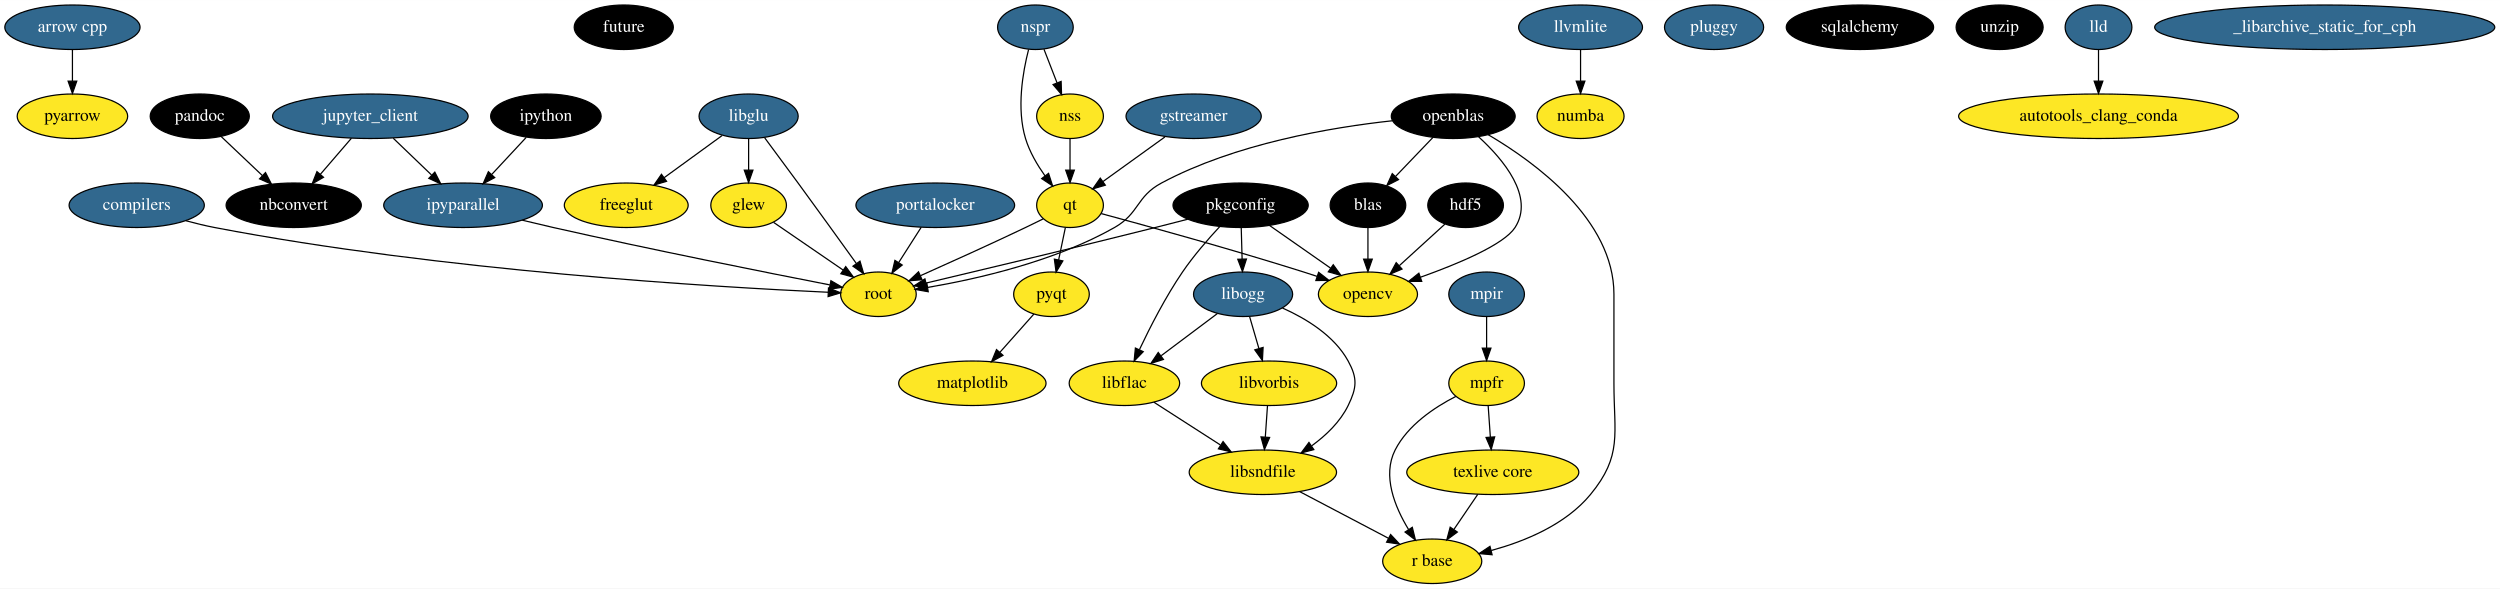
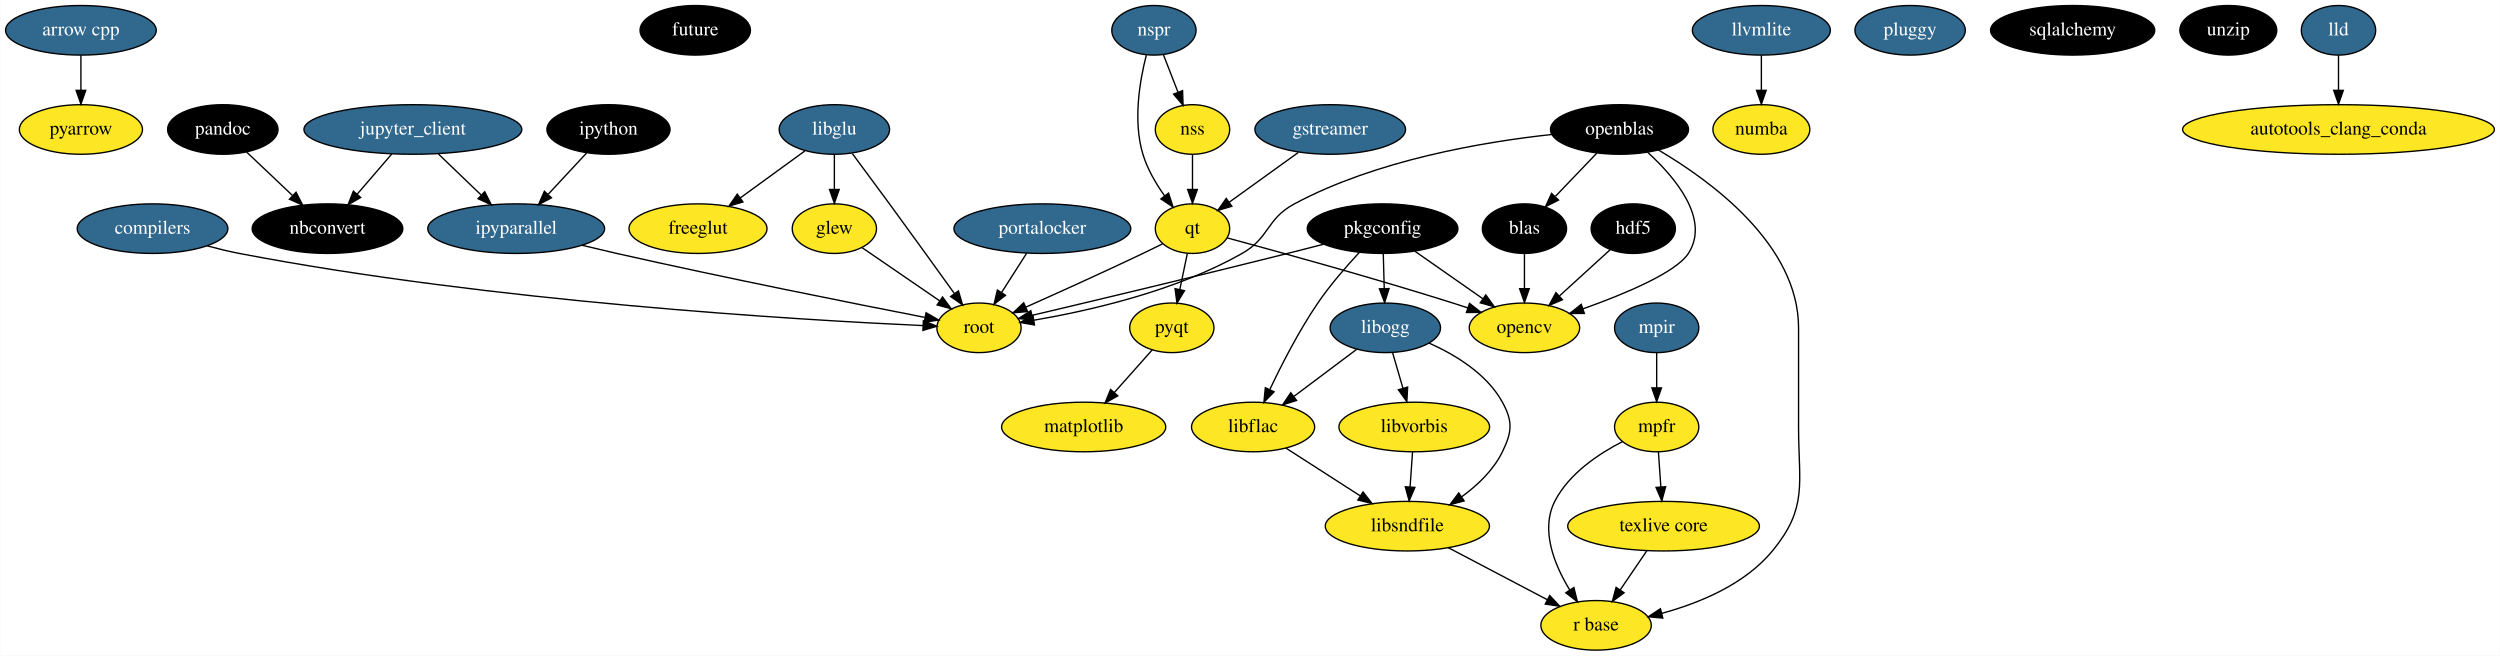
- <svg xmlns="http://www.w3.org/2000/svg" width="2022pt" height="476pt" viewBox="0.00 0.00 2022.38 476.00">
+ <svg xmlns="http://www.w3.org/2000/svg" width="1815pt" height="476pt" viewBox="0.00 0.00 1814.69 476.00">
  <g id="graph0" class="graph" transform="scale(1 1) rotate(0) translate(4 472)">
-     <polygon fill="#ffffff" stroke="transparent" points="-4,4 -4,-472 2018.383,-472 2018.383,4 -4,4" />
+     <polygon fill="#ffffff" stroke="transparent" points="-4,4 -4,-472 1810.685,-472 1810.685,4 -4,4" />
    <g id="node1" class="node">
      <ellipse fill="#31688e" stroke="#000000" cx="54.595" cy="-450" rx="54.691" ry="18" />
      <text text-anchor="middle" x="54.595" y="-446.3" font-family="Times,serif" font-size="14.00" fill="#ffffff">arrow cpp</text>
    </g>
    <g id="node22" class="node">
      <ellipse fill="#fde725" stroke="#000000" cx="54.595" cy="-378" rx="44.693" ry="18" />
      <text text-anchor="middle" x="54.595" y="-374.3" font-family="Times,serif" font-size="14.00" fill="#000000">pyarrow</text>
    </g>
    <g id="edge1" class="edge">
      <path fill="none" stroke="#000000" d="M54.595,-431.831C54.595,-424.131 54.595,-414.974 54.595,-406.417" />
      <polygon fill="#000000" stroke="#000000" points="58.095,-406.413 54.595,-396.413 51.095,-406.413 58.095,-406.413" />
    </g>
    <g id="node2" class="node">
      <ellipse fill="#000000" stroke="#000000" cx="500.595" cy="-450" rx="40.094" ry="18" />
      <text text-anchor="middle" x="500.595" y="-446.3" font-family="Times,serif" font-size="14.00" fill="#ffffff">future</text>
    </g>
    <g id="node3" class="node">
      <ellipse fill="#fde725" stroke="#000000" cx="601.595" cy="-306" rx="30.595" ry="18" />
      <text text-anchor="middle" x="601.595" y="-302.3" font-family="Times,serif" font-size="14.00" fill="#000000">glew</text>
    </g>
    <g id="node38" class="node">
      <ellipse fill="#fde725" stroke="#000000" cx="706.595" cy="-234" rx="30.595" ry="18" />
      <text text-anchor="middle" x="706.595" y="-230.3" font-family="Times,serif" font-size="14.00" fill="#000000">root</text>
    </g>
    <g id="edge2" class="edge">
      <path fill="none" stroke="#000000" d="M621.84,-292.118C637.819,-281.161 660.305,-265.742 678.102,-253.538" />
      <polygon fill="#000000" stroke="#000000" points="680.144,-256.382 686.412,-247.84 676.186,-250.608 680.144,-256.382" />
    </g>
    <g id="node4" class="node">
      <ellipse fill="#31688e" stroke="#000000" cx="961.595" cy="-378" rx="54.691" ry="18" />
      <text text-anchor="middle" x="961.595" y="-374.3" font-family="Times,serif" font-size="14.00" fill="#ffffff">gstreamer</text>
    </g>
    <g id="node24" class="node">
      <ellipse fill="#fde725" stroke="#000000" cx="861.595" cy="-306" rx="27" ry="18" />
      <text text-anchor="middle" x="861.595" y="-302.3" font-family="Times,serif" font-size="14.00" fill="#000000">qt</text>
    </g>
    <g id="edge3" class="edge">
      <path fill="none" stroke="#000000" d="M938.402,-361.301C923.408,-350.505 903.847,-336.422 888.219,-325.169" />
      <polygon fill="#000000" stroke="#000000" points="890.155,-322.251 879.995,-319.248 886.065,-327.931 890.155,-322.251" />
    </g>
    <g id="node5" class="node">
      <ellipse fill="#000000" stroke="#000000" cx="1181.595" cy="-306" rx="30.595" ry="18" />
      <text text-anchor="middle" x="1181.595" y="-302.3" font-family="Times,serif" font-size="14.00" fill="#ffffff">hdf5</text>
    </g>
    <g id="node17" class="node">
      <ellipse fill="#fde725" stroke="#000000" cx="1102.595" cy="-234" rx="40.094" ry="18" />
      <text text-anchor="middle" x="1102.595" y="-230.3" font-family="Times,serif" font-size="14.00" fill="#000000">opencv</text>
    </g>
    <g id="edge4" class="edge">
      <path fill="none" stroke="#000000" d="M1164.841,-290.731C1154.141,-280.978 1140.062,-268.147 1128.001,-257.155" />
      <polygon fill="#000000" stroke="#000000" points="1130.171,-254.397 1120.423,-250.248 1125.456,-259.571 1130.171,-254.397" />
    </g>
    <g id="node6" class="node">
      <ellipse fill="#31688e" stroke="#000000" cx="370.595" cy="-306" rx="64.189" ry="18" />
      <text text-anchor="middle" x="370.595" y="-302.3" font-family="Times,serif" font-size="14.00" fill="#ffffff">ipyparallel</text>
    </g>
    <g id="edge5" class="edge">
      <path fill="none" stroke="#000000" d="M418.438,-293.918C426.81,-291.886 435.446,-289.841 443.595,-288 522.713,-270.131 615.789,-251.604 667.292,-241.57" />
      <polygon fill="#000000" stroke="#000000" points="668.177,-244.964 677.326,-239.62 666.842,-238.092 668.177,-244.964" />
    </g>
    <g id="node7" class="node">
      <ellipse fill="#000000" stroke="#000000" cx="437.595" cy="-378" rx="44.693" ry="18" />
      <text text-anchor="middle" x="437.595" y="-374.3" font-family="Times,serif" font-size="14.00" fill="#ffffff">ipython</text>
    </g>
    <g id="edge6" class="edge">
      <path fill="none" stroke="#000000" d="M421.717,-360.937C413.412,-352.012 403.086,-340.916 393.894,-331.037" />
      <polygon fill="#000000" stroke="#000000" points="396.199,-328.377 386.825,-323.441 391.075,-333.146 396.199,-328.377" />
    </g>
    <g id="node8" class="node">
      <ellipse fill="#31688e" stroke="#000000" cx="295.595" cy="-378" rx="79.087" ry="18" />
      <text text-anchor="middle" x="295.595" y="-374.3" font-family="Times,serif" font-size="14.00" fill="#ffffff">jupyter_client</text>
    </g>
    <g id="edge7" class="edge">
      <path fill="none" stroke="#000000" d="M314.135,-360.202C323.468,-351.243 334.927,-340.241 345.078,-330.497" />
      <polygon fill="#000000" stroke="#000000" points="347.738,-332.795 352.528,-323.345 342.89,-327.745 347.738,-332.795" />
    </g>
    <g id="node15" class="node">
      <ellipse fill="#000000" stroke="#000000" cx="233.595" cy="-306" rx="54.691" ry="18" />
      <text text-anchor="middle" x="233.595" y="-302.3" font-family="Times,serif" font-size="14.00" fill="#ffffff">nbconvert</text>
    </g>
    <g id="edge8" class="edge">
      <path fill="none" stroke="#000000" d="M280.269,-360.202C272.705,-351.418 263.452,-340.672 255.184,-331.071" />
      <polygon fill="#000000" stroke="#000000" points="257.708,-328.639 248.531,-323.345 252.404,-333.206 257.708,-328.639" />
    </g>
    <g id="node9" class="node">
      <ellipse fill="#31688e" stroke="#000000" cx="601.595" cy="-378" rx="40.094" ry="18" />
      <text text-anchor="middle" x="601.595" y="-374.3" font-family="Times,serif" font-size="14.00" fill="#ffffff">libglu</text>
    </g>
    <g id="edge10" class="edge">
      <path fill="none" stroke="#000000" d="M601.595,-359.831C601.595,-352.131 601.595,-342.974 601.595,-334.417" />
      <polygon fill="#000000" stroke="#000000" points="605.095,-334.413 601.595,-324.413 598.095,-334.413 605.095,-334.413" />
    </g>
    <g id="node29" class="node">
      <ellipse fill="#fde725" stroke="#000000" cx="502.595" cy="-306" rx="50.091" ry="18" />
      <text text-anchor="middle" x="502.595" y="-302.3" font-family="Times,serif" font-size="14.00" fill="#000000">freeglut</text>
    </g>
    <g id="edge9" class="edge">
      <path fill="none" stroke="#000000" d="M580.114,-362.377C566.39,-352.397 548.384,-339.301 533.179,-328.243" />
      <polygon fill="#000000" stroke="#000000" points="535.212,-325.393 525.066,-322.342 531.094,-331.055 535.212,-325.393" />
    </g>
    <g id="edge11" class="edge">
      <path fill="none" stroke="#000000" d="M614.619,-360.529C622.466,-349.976 632.641,-336.242 641.595,-324 657.632,-302.075 675.712,-277.013 688.725,-258.913" />
      <polygon fill="#000000" stroke="#000000" points="691.683,-260.795 694.675,-250.631 685.998,-256.71 691.683,-260.795" />
    </g>
    <g id="node10" class="node">
      <ellipse fill="#fde725" stroke="#000000" cx="1017.595" cy="-90" rx="59.59" ry="18" />
      <text text-anchor="middle" x="1017.595" y="-86.3" font-family="Times,serif" font-size="14.00" fill="#000000">libsndfile</text>
    </g>
    <g id="node25" class="node">
      <ellipse fill="#fde725" stroke="#000000" cx="1154.595" cy="-18" rx="40.094" ry="18" />
      <text text-anchor="middle" x="1154.595" y="-14.3" font-family="Times,serif" font-size="14.00" fill="#000000">r base</text>
    </g>
    <g id="edge12" class="edge">
      <path fill="none" stroke="#000000" d="M1047.322,-74.377C1068.393,-63.303 1096.763,-48.394 1119.035,-36.689" />
      <polygon fill="#000000" stroke="#000000" points="1120.944,-39.639 1128.168,-31.889 1117.687,-33.443 1120.944,-39.639" />
    </g>
    <g id="node11" class="node">
      <ellipse fill="#31688e" stroke="#000000" cx="1274.595" cy="-450" rx="50.091" ry="18" />
      <text text-anchor="middle" x="1274.595" y="-446.3" font-family="Times,serif" font-size="14.00" fill="#ffffff">llvmlite</text>
    </g>
    <g id="node34" class="node">
      <ellipse fill="#fde725" stroke="#000000" cx="1274.595" cy="-378" rx="35.194" ry="18" />
      <text text-anchor="middle" x="1274.595" y="-374.3" font-family="Times,serif" font-size="14.00" fill="#000000">numba</text>
    </g>
    <g id="edge13" class="edge">
      <path fill="none" stroke="#000000" d="M1274.595,-431.831C1274.595,-424.131 1274.595,-414.974 1274.595,-406.417" />
      <polygon fill="#000000" stroke="#000000" points="1278.095,-406.413 1274.595,-396.413 1271.095,-406.413 1278.095,-406.413" />
    </g>
    <g id="node12" class="node">
      <ellipse fill="#fde725" stroke="#000000" cx="782.595" cy="-162" rx="59.59" ry="18" />
      <text text-anchor="middle" x="782.595" y="-158.3" font-family="Times,serif" font-size="14.00" fill="#000000">matplotlib</text>
    </g>
    <g id="node13" class="node">
      <ellipse fill="#fde725" stroke="#000000" cx="1198.595" cy="-162" rx="30.595" ry="18" />
      <text text-anchor="middle" x="1198.595" y="-158.3" font-family="Times,serif" font-size="14.00" fill="#000000">mpfr</text>
    </g>
    <g id="edge14" class="edge">
      <path fill="none" stroke="#000000" d="M1173.728,-151.389C1156.476,-142.546 1134.827,-128.133 1124.595,-108 1114.078,-87.306 1124.234,-62.12 1135.488,-43.659" />
      <polygon fill="#000000" stroke="#000000" points="1138.483,-45.474 1141.015,-35.186 1132.62,-41.65 1138.483,-45.474" />
    </g>
    <g id="node27" class="node">
      <ellipse fill="#fde725" stroke="#000000" cx="1203.595" cy="-90" rx="69.588" ry="18" />
      <text text-anchor="middle" x="1203.595" y="-86.3" font-family="Times,serif" font-size="14.00" fill="#000000">texlive core</text>
    </g>
    <g id="edge15" class="edge">
      <path fill="none" stroke="#000000" d="M1199.857,-143.831C1200.392,-136.131 1201.027,-126.974 1201.622,-118.417" />
      <polygon fill="#000000" stroke="#000000" points="1205.115,-118.632 1202.316,-108.413 1198.132,-118.147 1205.115,-118.632" />
    </g>
    <g id="node14" class="node">
      <ellipse fill="#31688e" stroke="#000000" cx="1198.595" cy="-234" rx="30.595" ry="18" />
      <text text-anchor="middle" x="1198.595" y="-230.3" font-family="Times,serif" font-size="14.00" fill="#ffffff">mpir</text>
    </g>
    <g id="edge16" class="edge">
      <path fill="none" stroke="#000000" d="M1198.595,-215.831C1198.595,-208.131 1198.595,-198.974 1198.595,-190.417" />
      <polygon fill="#000000" stroke="#000000" points="1202.095,-190.413 1198.595,-180.413 1195.095,-190.413 1202.095,-190.413" />
    </g>
    <g id="node16" class="node">
      <ellipse fill="#000000" stroke="#000000" cx="1171.595" cy="-378" rx="50.091" ry="18" />
      <text text-anchor="middle" x="1171.595" y="-374.3" font-family="Times,serif" font-size="14.00" fill="#ffffff">openblas</text>
    </g>
    <g id="edge18" class="edge">
      <path fill="none" stroke="#000000" d="M1192.113,-361.366C1212.181,-343.013 1237.57,-312.792 1221.595,-288 1212.669,-274.147 1175.55,-258.627 1145.112,-247.792" />
      <polygon fill="#000000" stroke="#000000" points="1146.103,-244.431 1135.508,-244.447 1143.801,-251.042 1146.103,-244.431" />
    </g>
    <g id="edge19" class="edge">
      <path fill="none" stroke="#000000" d="M1199.803,-363.117C1238.037,-340.67 1301.595,-294.288 1301.595,-234 1301.595,-234 1301.595,-234 1301.595,-162 1301.595,-121.118 1308.612,-103.535 1282.595,-72 1262.568,-47.726 1229.705,-34.168 1202.293,-26.708" />
      <polygon fill="#000000" stroke="#000000" points="1203.027,-23.284 1192.475,-24.228 1201.312,-30.071 1203.027,-23.284" />
    </g>
    <g id="node37" class="node">
      <ellipse fill="#000000" stroke="#000000" cx="1102.595" cy="-306" rx="30.595" ry="18" />
      <text text-anchor="middle" x="1102.595" y="-302.3" font-family="Times,serif" font-size="14.00" fill="#ffffff">blas</text>
    </g>
    <g id="edge17" class="edge">
      <path fill="none" stroke="#000000" d="M1155.243,-360.937C1146.224,-351.526 1134.892,-339.701 1125.054,-329.435" />
      <polygon fill="#000000" stroke="#000000" points="1127.331,-326.752 1117.884,-321.954 1122.276,-331.596 1127.331,-326.752" />
    </g>
    <g id="edge20" class="edge">
      <path fill="none" stroke="#000000" d="M1122.399,-374.358C1072.729,-368.987 995.064,-355.847 935.595,-324 915.086,-313.017 917.82,-299.498 897.595,-288 849.507,-260.661 786.626,-246.375 746.412,-239.522" />
      <polygon fill="#000000" stroke="#000000" points="746.883,-236.053 736.45,-237.898 745.756,-242.962 746.883,-236.053" />
    </g>
    <g id="node18" class="node">
      <ellipse fill="#000000" stroke="#000000" cx="157.595" cy="-378" rx="40.094" ry="18" />
      <text text-anchor="middle" x="157.595" y="-374.3" font-family="Times,serif" font-size="14.00" fill="#ffffff">pandoc</text>
    </g>
    <g id="edge21" class="edge">
      <path fill="none" stroke="#000000" d="M174.841,-361.662C184.733,-352.291 197.332,-340.354 208.325,-329.941" />
      <polygon fill="#000000" stroke="#000000" points="210.772,-332.443 215.625,-323.024 205.958,-327.361 210.772,-332.443" />
    </g>
    <g id="node19" class="node">
      <ellipse fill="#000000" stroke="#000000" cx="999.595" cy="-306" rx="54.691" ry="18" />
      <text text-anchor="middle" x="999.595" y="-302.3" font-family="Times,serif" font-size="14.00" fill="#ffffff">pkgconfig</text>
    </g>
    <g id="edge24" class="edge">
      <path fill="none" stroke="#000000" d="M1022.967,-289.662C1037.591,-279.44 1056.579,-266.167 1072.345,-255.146" />
      <polygon fill="#000000" stroke="#000000" points="1074.533,-257.887 1080.724,-249.289 1070.523,-252.149 1074.533,-257.887" />
    </g>
    <g id="node30" class="node">
      <ellipse fill="#31688e" stroke="#000000" cx="1001.595" cy="-234" rx="40.094" ry="18" />
      <text text-anchor="middle" x="1001.595" y="-230.3" font-family="Times,serif" font-size="14.00" fill="#ffffff">libogg</text>
    </g>
    <g id="edge23" class="edge">
      <path fill="none" stroke="#000000" d="M1000.1,-287.831C1000.314,-280.131 1000.568,-270.974 1000.806,-262.417" />
      <polygon fill="#000000" stroke="#000000" points="1004.305,-262.507 1001.084,-252.413 997.307,-262.312 1004.305,-262.507" />
    </g>
    <g id="node32" class="node">
      <ellipse fill="#fde725" stroke="#000000" cx="905.595" cy="-162" rx="44.693" ry="18" />
      <text text-anchor="middle" x="905.595" y="-158.3" font-family="Times,serif" font-size="14.00" fill="#000000">libflac</text>
    </g>
    <g id="edge22" class="edge">
      <path fill="none" stroke="#000000" d="M982.82,-288.856C973.311,-278.641 961.561,-265.141 952.595,-252 938.953,-232.005 926.423,-207.565 917.737,-189.202" />
      <polygon fill="#000000" stroke="#000000" points="920.828,-187.547 913.442,-179.951 914.479,-190.495 920.828,-187.547" />
    </g>
    <g id="edge25" class="edge">
      <path fill="none" stroke="#000000" d="M956.93,-294.738C948.225,-292.477 939.121,-290.139 930.595,-288 865.622,-271.695 789.805,-253.616 745.131,-243.06" />
      <polygon fill="#000000" stroke="#000000" points="745.815,-239.625 735.279,-240.734 744.207,-246.438 745.815,-239.625" />
    </g>
    <g id="node20" class="node">
      <ellipse fill="#31688e" stroke="#000000" cx="1382.595" cy="-450" rx="40.094" ry="18" />
      <text text-anchor="middle" x="1382.595" y="-446.3" font-family="Times,serif" font-size="14.00" fill="#ffffff">pluggy</text>
    </g>
    <g id="node21" class="node">
      <ellipse fill="#31688e" stroke="#000000" cx="752.595" cy="-306" rx="64.189" ry="18" />
      <text text-anchor="middle" x="752.595" y="-302.3" font-family="Times,serif" font-size="14.00" fill="#ffffff">portalocker</text>
    </g>
    <g id="edge26" class="edge">
      <path fill="none" stroke="#000000" d="M741.224,-288.202C735.74,-279.619 729.059,-269.161 723.034,-259.73" />
      <polygon fill="#000000" stroke="#000000" points="725.852,-257.64 717.518,-251.097 719.953,-261.409 725.852,-257.64" />
    </g>
    <g id="node23" class="node">
      <ellipse fill="#fde725" stroke="#000000" cx="846.595" cy="-234" rx="30.595" ry="18" />
      <text text-anchor="middle" x="846.595" y="-230.3" font-family="Times,serif" font-size="14.00" fill="#000000">pyqt</text>
    </g>
    <g id="edge27" class="edge">
      <path fill="none" stroke="#000000" d="M832.391,-218.021C824.292,-208.909 813.962,-197.288 804.813,-186.995" />
      <polygon fill="#000000" stroke="#000000" points="807.363,-184.595 798.103,-179.446 802.131,-189.246 807.363,-184.595" />
    </g>
    <g id="edge28" class="edge">
      <path fill="none" stroke="#000000" d="M886.795,-299.274C923.15,-289.463 992.344,-270.388 1050.595,-252 1054.128,-250.885 1057.784,-249.694 1061.445,-248.477" />
      <polygon fill="#000000" stroke="#000000" points="1062.711,-251.744 1071.064,-245.225 1060.47,-245.112 1062.711,-251.744" />
    </g>
    <g id="edge29" class="edge">
      <path fill="none" stroke="#000000" d="M857.81,-287.831C856.163,-279.927 854.197,-270.487 852.374,-261.736" />
      <polygon fill="#000000" stroke="#000000" points="855.793,-260.989 850.327,-251.913 848.94,-262.417 855.793,-260.989" />
    </g>
    <g id="edge30" class="edge">
      <path fill="none" stroke="#000000" d="M839.958,-295.016C835.24,-292.668 830.263,-290.225 825.595,-288 797.156,-274.443 764.554,-259.705 740.674,-249.055" />
      <polygon fill="#000000" stroke="#000000" points="741.894,-245.767 731.335,-244.9 739.049,-252.163 741.894,-245.767" />
    </g>
    <g id="node26" class="node">
      <ellipse fill="#000000" stroke="#000000" cx="1500.595" cy="-450" rx="59.59" ry="18" />
      <text text-anchor="middle" x="1500.595" y="-446.3" font-family="Times,serif" font-size="14.00" fill="#ffffff">sqlalchemy</text>
    </g>
    <g id="edge31" class="edge">
      <path fill="none" stroke="#000000" d="M1191.483,-72.202C1185.624,-63.594 1178.483,-53.101 1172.051,-43.649" />
      <polygon fill="#000000" stroke="#000000" points="1174.919,-41.642 1166.399,-35.345 1169.132,-45.581 1174.919,-41.642" />
    </g>
    <g id="node28" class="node">
      <ellipse fill="#000000" stroke="#000000" cx="1613.595" cy="-450" rx="35.194" ry="18" />
      <text text-anchor="middle" x="1613.595" y="-446.3" font-family="Times,serif" font-size="14.00" fill="#ffffff">unzip</text>
    </g>
    <g id="edge33" class="edge">
      <path fill="none" stroke="#000000" d="M1033.423,-222.886C1052.554,-214.365 1075.314,-200.532 1086.595,-180 1094.3,-165.977 1093.603,-158.384 1086.595,-144 1080.161,-130.795 1068.764,-119.869 1057.063,-111.381" />
      <polygon fill="#000000" stroke="#000000" points="1058.802,-108.332 1048.556,-105.634 1054.883,-114.132 1058.802,-108.332" />
    </g>
    <g id="node31" class="node">
      <ellipse fill="#fde725" stroke="#000000" cx="1022.595" cy="-162" rx="54.691" ry="18" />
      <text text-anchor="middle" x="1022.595" y="-158.3" font-family="Times,serif" font-size="14.00" fill="#000000">libvorbis</text>
    </g>
    <g id="edge34" class="edge">
      <path fill="none" stroke="#000000" d="M1006.894,-215.831C1009.165,-208.046 1011.87,-198.773 1014.389,-190.135" />
      <polygon fill="#000000" stroke="#000000" points="1017.784,-190.993 1017.225,-180.413 1011.064,-189.033 1017.784,-190.993" />
    </g>
    <g id="edge32" class="edge">
      <path fill="none" stroke="#000000" d="M980.765,-218.377C967.488,-208.42 950.077,-195.362 935.356,-184.32" />
      <polygon fill="#000000" stroke="#000000" points="937.15,-181.291 927.05,-178.091 932.95,-186.891 937.15,-181.291" />
    </g>
    <g id="edge35" class="edge">
      <path fill="none" stroke="#000000" d="M1021.333,-143.831C1020.799,-136.131 1020.163,-126.974 1019.568,-118.417" />
      <polygon fill="#000000" stroke="#000000" points="1023.058,-118.147 1018.874,-108.413 1016.075,-118.632 1023.058,-118.147" />
    </g>
    <g id="edge36" class="edge">
      <path fill="none" stroke="#000000" d="M929.347,-146.731C944.986,-136.677 965.715,-123.352 983.152,-112.142" />
      <polygon fill="#000000" stroke="#000000" points="985.407,-114.853 991.926,-106.501 981.622,-108.965 985.407,-114.853" />
    </g>
    <g id="node33" class="node">
      <ellipse fill="#31688e" stroke="#000000" cx="1693.595" cy="-450" rx="27" ry="18" />
      <text text-anchor="middle" x="1693.595" y="-446.3" font-family="Times,serif" font-size="14.00" fill="#ffffff">lld</text>
    </g>
    <g id="node40" class="node">
      <ellipse fill="#fde725" stroke="#000000" cx="1693.595" cy="-378" rx="113.18" ry="18" />
      <text text-anchor="middle" x="1693.595" y="-374.3" font-family="Times,serif" font-size="14.00" fill="#000000">autotools_clang_conda</text>
    </g>
    <g id="edge37" class="edge">
      <path fill="none" stroke="#000000" d="M1693.595,-431.831C1693.595,-424.131 1693.595,-414.974 1693.595,-406.417" />
      <polygon fill="#000000" stroke="#000000" points="1697.095,-406.413 1693.595,-396.413 1690.095,-406.413 1697.095,-406.413" />
    </g>
    <g id="node35" class="node">
      <ellipse fill="#31688e" stroke="#000000" cx="833.595" cy="-450" rx="30.595" ry="18" />
      <text text-anchor="middle" x="833.595" y="-446.3" font-family="Times,serif" font-size="14.00" fill="#ffffff">nspr</text>
    </g>
    <g id="edge39" class="edge">
      <path fill="none" stroke="#000000" d="M828.084,-432.003C823.327,-413.537 818.277,-384.172 825.595,-360 828.861,-349.213 835.072,-338.611 841.426,-329.696" />
      <polygon fill="#000000" stroke="#000000" points="844.224,-331.8 847.472,-321.716 838.644,-327.573 844.224,-331.8" />
    </g>
    <g id="node36" class="node">
      <ellipse fill="#fde725" stroke="#000000" cx="861.595" cy="-378" rx="27" ry="18" />
      <text text-anchor="middle" x="861.595" y="-374.3" font-family="Times,serif" font-size="14.00" fill="#000000">nss</text>
    </g>
    <g id="edge38" class="edge">
      <path fill="none" stroke="#000000" d="M840.516,-432.202C843.704,-424.006 847.555,-414.102 851.09,-405.014" />
      <polygon fill="#000000" stroke="#000000" points="854.391,-406.182 854.753,-395.593 847.867,-403.644 854.391,-406.182" />
    </g>
    <g id="edge40" class="edge">
      <path fill="none" stroke="#000000" d="M861.595,-359.831C861.595,-352.131 861.595,-342.974 861.595,-334.417" />
      <polygon fill="#000000" stroke="#000000" points="865.095,-334.413 861.595,-324.413 858.095,-334.413 865.095,-334.413" />
    </g>
    <g id="edge41" class="edge">
      <path fill="none" stroke="#000000" d="M1102.595,-287.831C1102.595,-280.131 1102.595,-270.974 1102.595,-262.417" />
      <polygon fill="#000000" stroke="#000000" points="1106.095,-262.413 1102.595,-252.413 1099.095,-262.413 1106.095,-262.413" />
    </g>
    <g id="node39" class="node">
      <ellipse fill="#31688e" stroke="#000000" cx="106.595" cy="-306" rx="54.691" ry="18" />
      <text text-anchor="middle" x="106.595" y="-302.3" font-family="Times,serif" font-size="14.00" fill="#ffffff">compilers</text>
    </g>
    <g id="edge42" class="edge">
      <path fill="none" stroke="#000000" d="M146.33,-293.49C153.992,-291.407 161.998,-289.455 169.595,-288 352.834,-252.9 575.896,-239.733 665.978,-235.615" />
      <polygon fill="#000000" stroke="#000000" points="666.208,-239.108 676.042,-235.167 665.897,-232.115 666.208,-239.108" />
    </g>
-     <g id="node41" class="node">
-       <ellipse fill="#31688e" stroke="#000000" cx="1876.595" cy="-450" rx="137.576" ry="18" />
-       <text text-anchor="middle" x="1876.595" y="-446.3" font-family="Times,serif" font-size="14.00" fill="#ffffff">_libarchive_static_for_cph</text>
-     </g>
  </g>
</svg>
